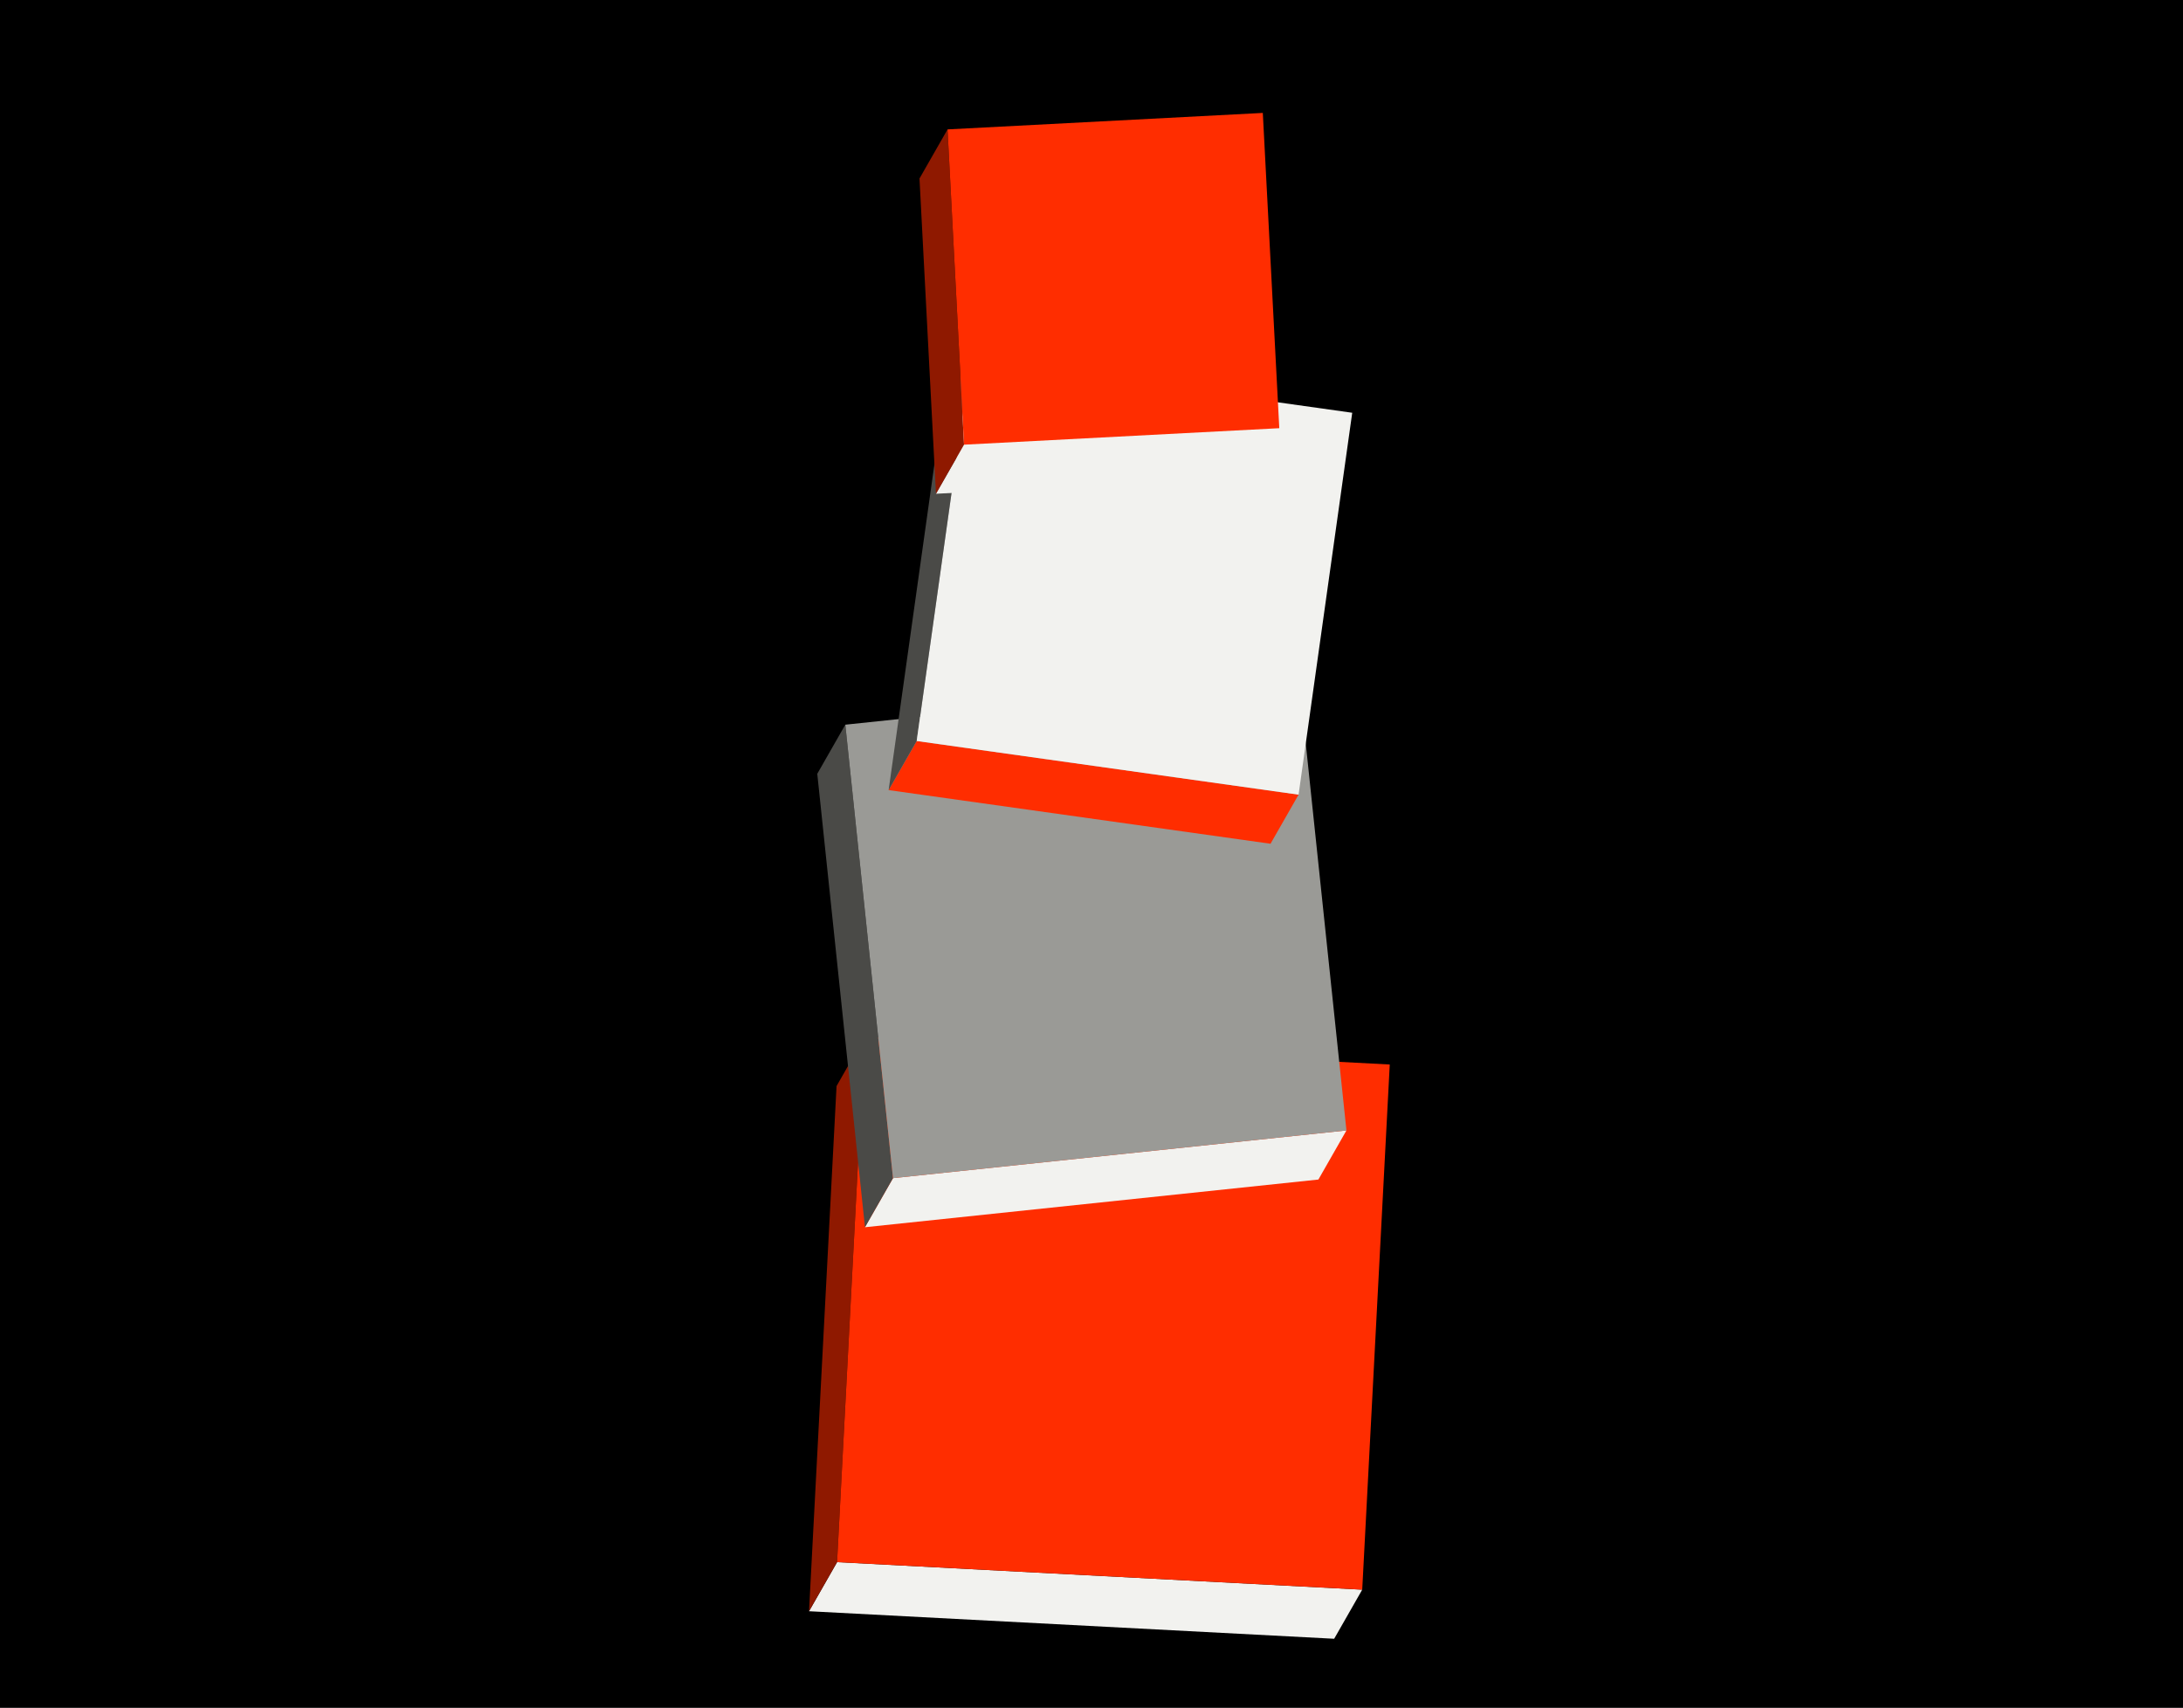
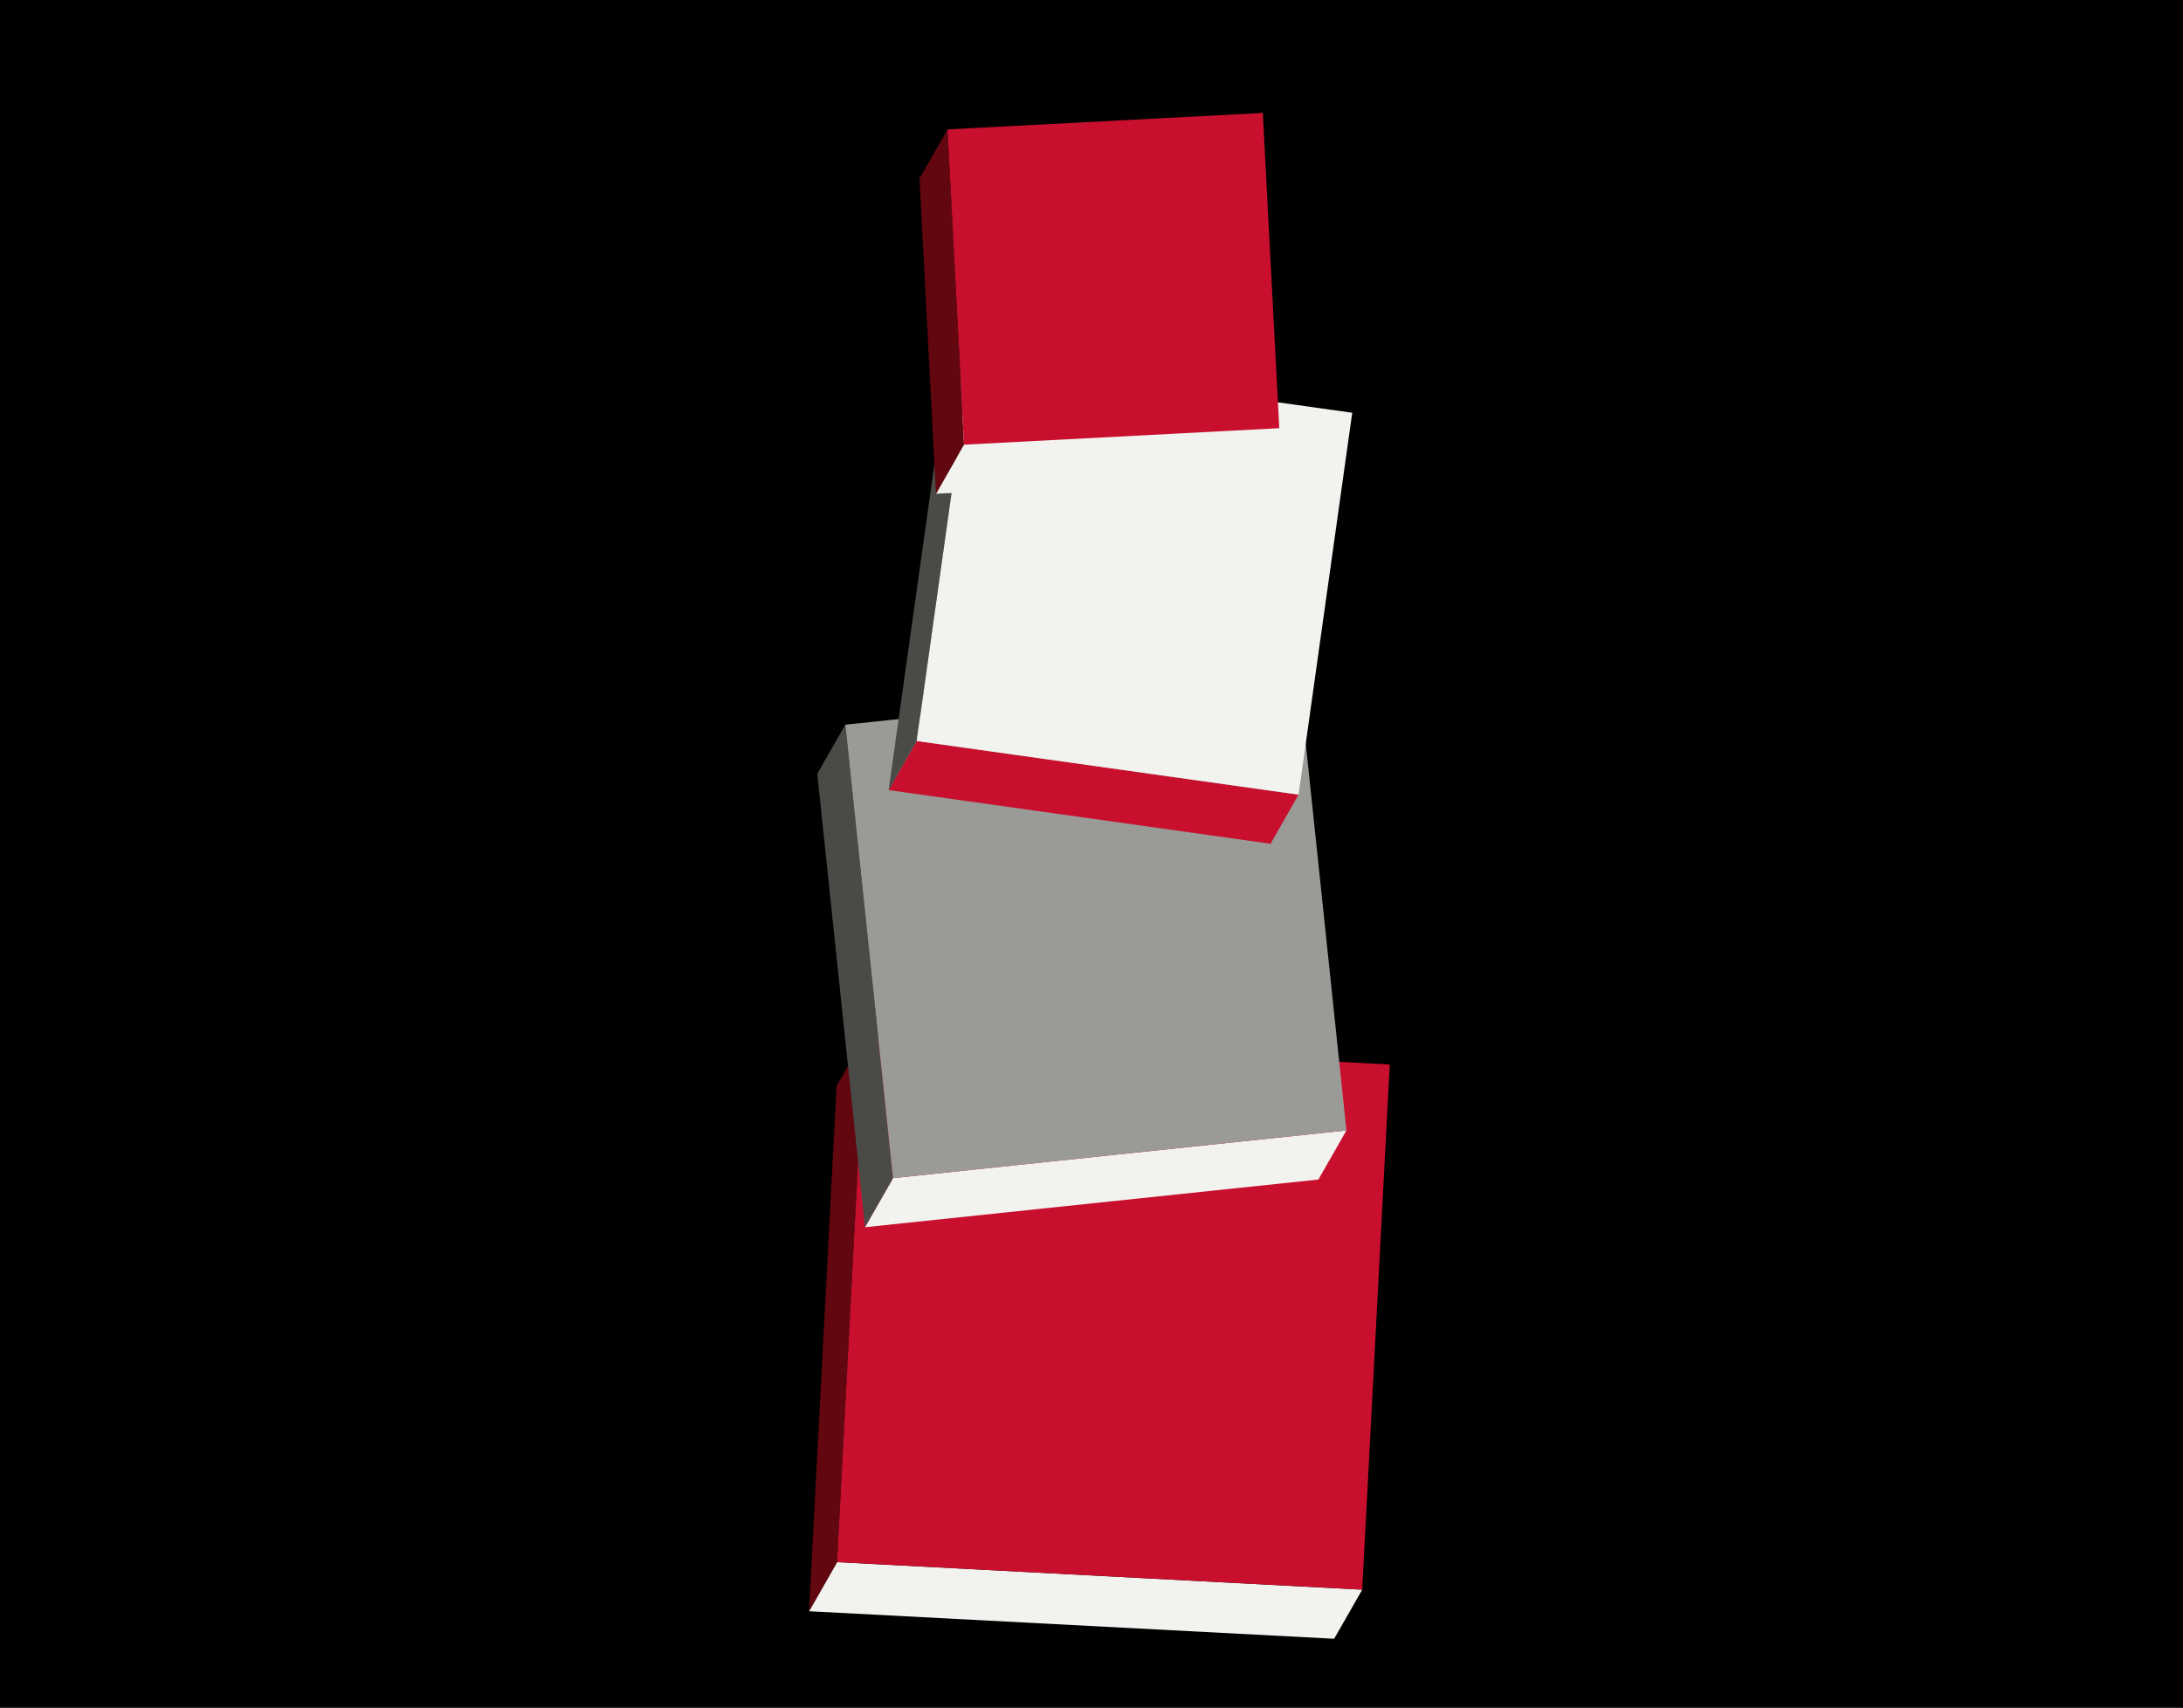
<svg xmlns="http://www.w3.org/2000/svg" width="1245" height="974" viewBox="165 31 1245 974">
  <defs>
    <linearGradient id="g" x1="0" y1="0" x2="1" y2="1">
      <stop offset="0" stop-color="#f2f2ef" />
      <stop offset="1" stop-color="#9a9a96" />
    </linearGradient>
  </defs>
  <rect id="background" x="165" y="31" width="1245" height="974" fill="#000000" />
  <g id="slab-0">
    <polygon id="slab-0-side-0" points="941.9,937.6 642.4,921.9 626.4,949.9 925.9,965.6" fill="#f2f2ef" />
-     <polygon id="slab-0-side-1" points="642.4,921.9 658.1,622.4 642.1,650.4 626.4,949.9" fill="#8f1900" />
-     <polygon id="slab-0-face" points="658.1,622.4 957.6,638.1 941.9,937.6 642.4,921.9" fill="#ff2d00" />
+     <polygon id="slab-0-side-1" points="642.4,921.9 658.1,622.4 642.1,650.4 626.4,949.9" fill="#62060f" />
+     <polygon id="slab-0-face" points="658.1,622.4 957.6,638.1 941.9,937.6 642.4,921.9" fill="#c8102e" />
  </g>
  <g id="slab-1">
    <polygon id="slab-1-side-0" points="932.9,675.7 674.3,702.9 658.3,730.9 916.9,703.7" fill="#f2f2ef" />
    <polygon id="slab-1-side-1" points="674.3,702.9 647.1,444.3 631.1,472.3 658.3,730.9" fill="#4a4a47" />
    <polygon id="slab-1-face" points="647.1,444.3 905.7,417.1 932.9,675.7 674.3,702.9" fill="#9a9a96" />
  </g>
  <g id="slab-2">
-     <polygon id="slab-2-side-0" points="905.6,484.2 687.8,453.6 671.8,481.6 889.6,512.2" fill="#ff2d00" />
+     <polygon id="slab-2-side-0" points="905.6,484.2 687.8,453.6 671.8,481.6 889.6,512.2" fill="#c8102e" />
    <polygon id="slab-2-side-1" points="687.8,453.6 718.4,235.8 702.4,263.8 671.8,481.6" fill="#4a4a47" />
    <polygon id="slab-2-face" points="718.4,235.8 936.2,266.4 905.6,484.2 687.8,453.6" fill="#f2f2ef" />
  </g>
  <g id="slab-3">
    <polygon id="slab-3-side-0" points="894.6,275.2 714.8,284.6 698.8,312.6 878.6,303.2" fill="#f2f2ef" />
-     <polygon id="slab-3-side-1" points="714.8,284.6 705.4,104.8 689.4,132.8 698.8,312.6" fill="#8f1900" />
-     <polygon id="slab-3-face" points="705.4,104.8 885.2,95.4 894.6,275.2 714.8,284.6" fill="#ff2d00" />
+     <polygon id="slab-3-side-1" points="714.8,284.6 705.4,104.8 689.4,132.8 698.8,312.6" fill="#62060f" />
+     <polygon id="slab-3-face" points="705.4,104.8 885.2,95.4 894.6,275.2 714.8,284.6" fill="#c8102e" />
  </g>
</svg>
